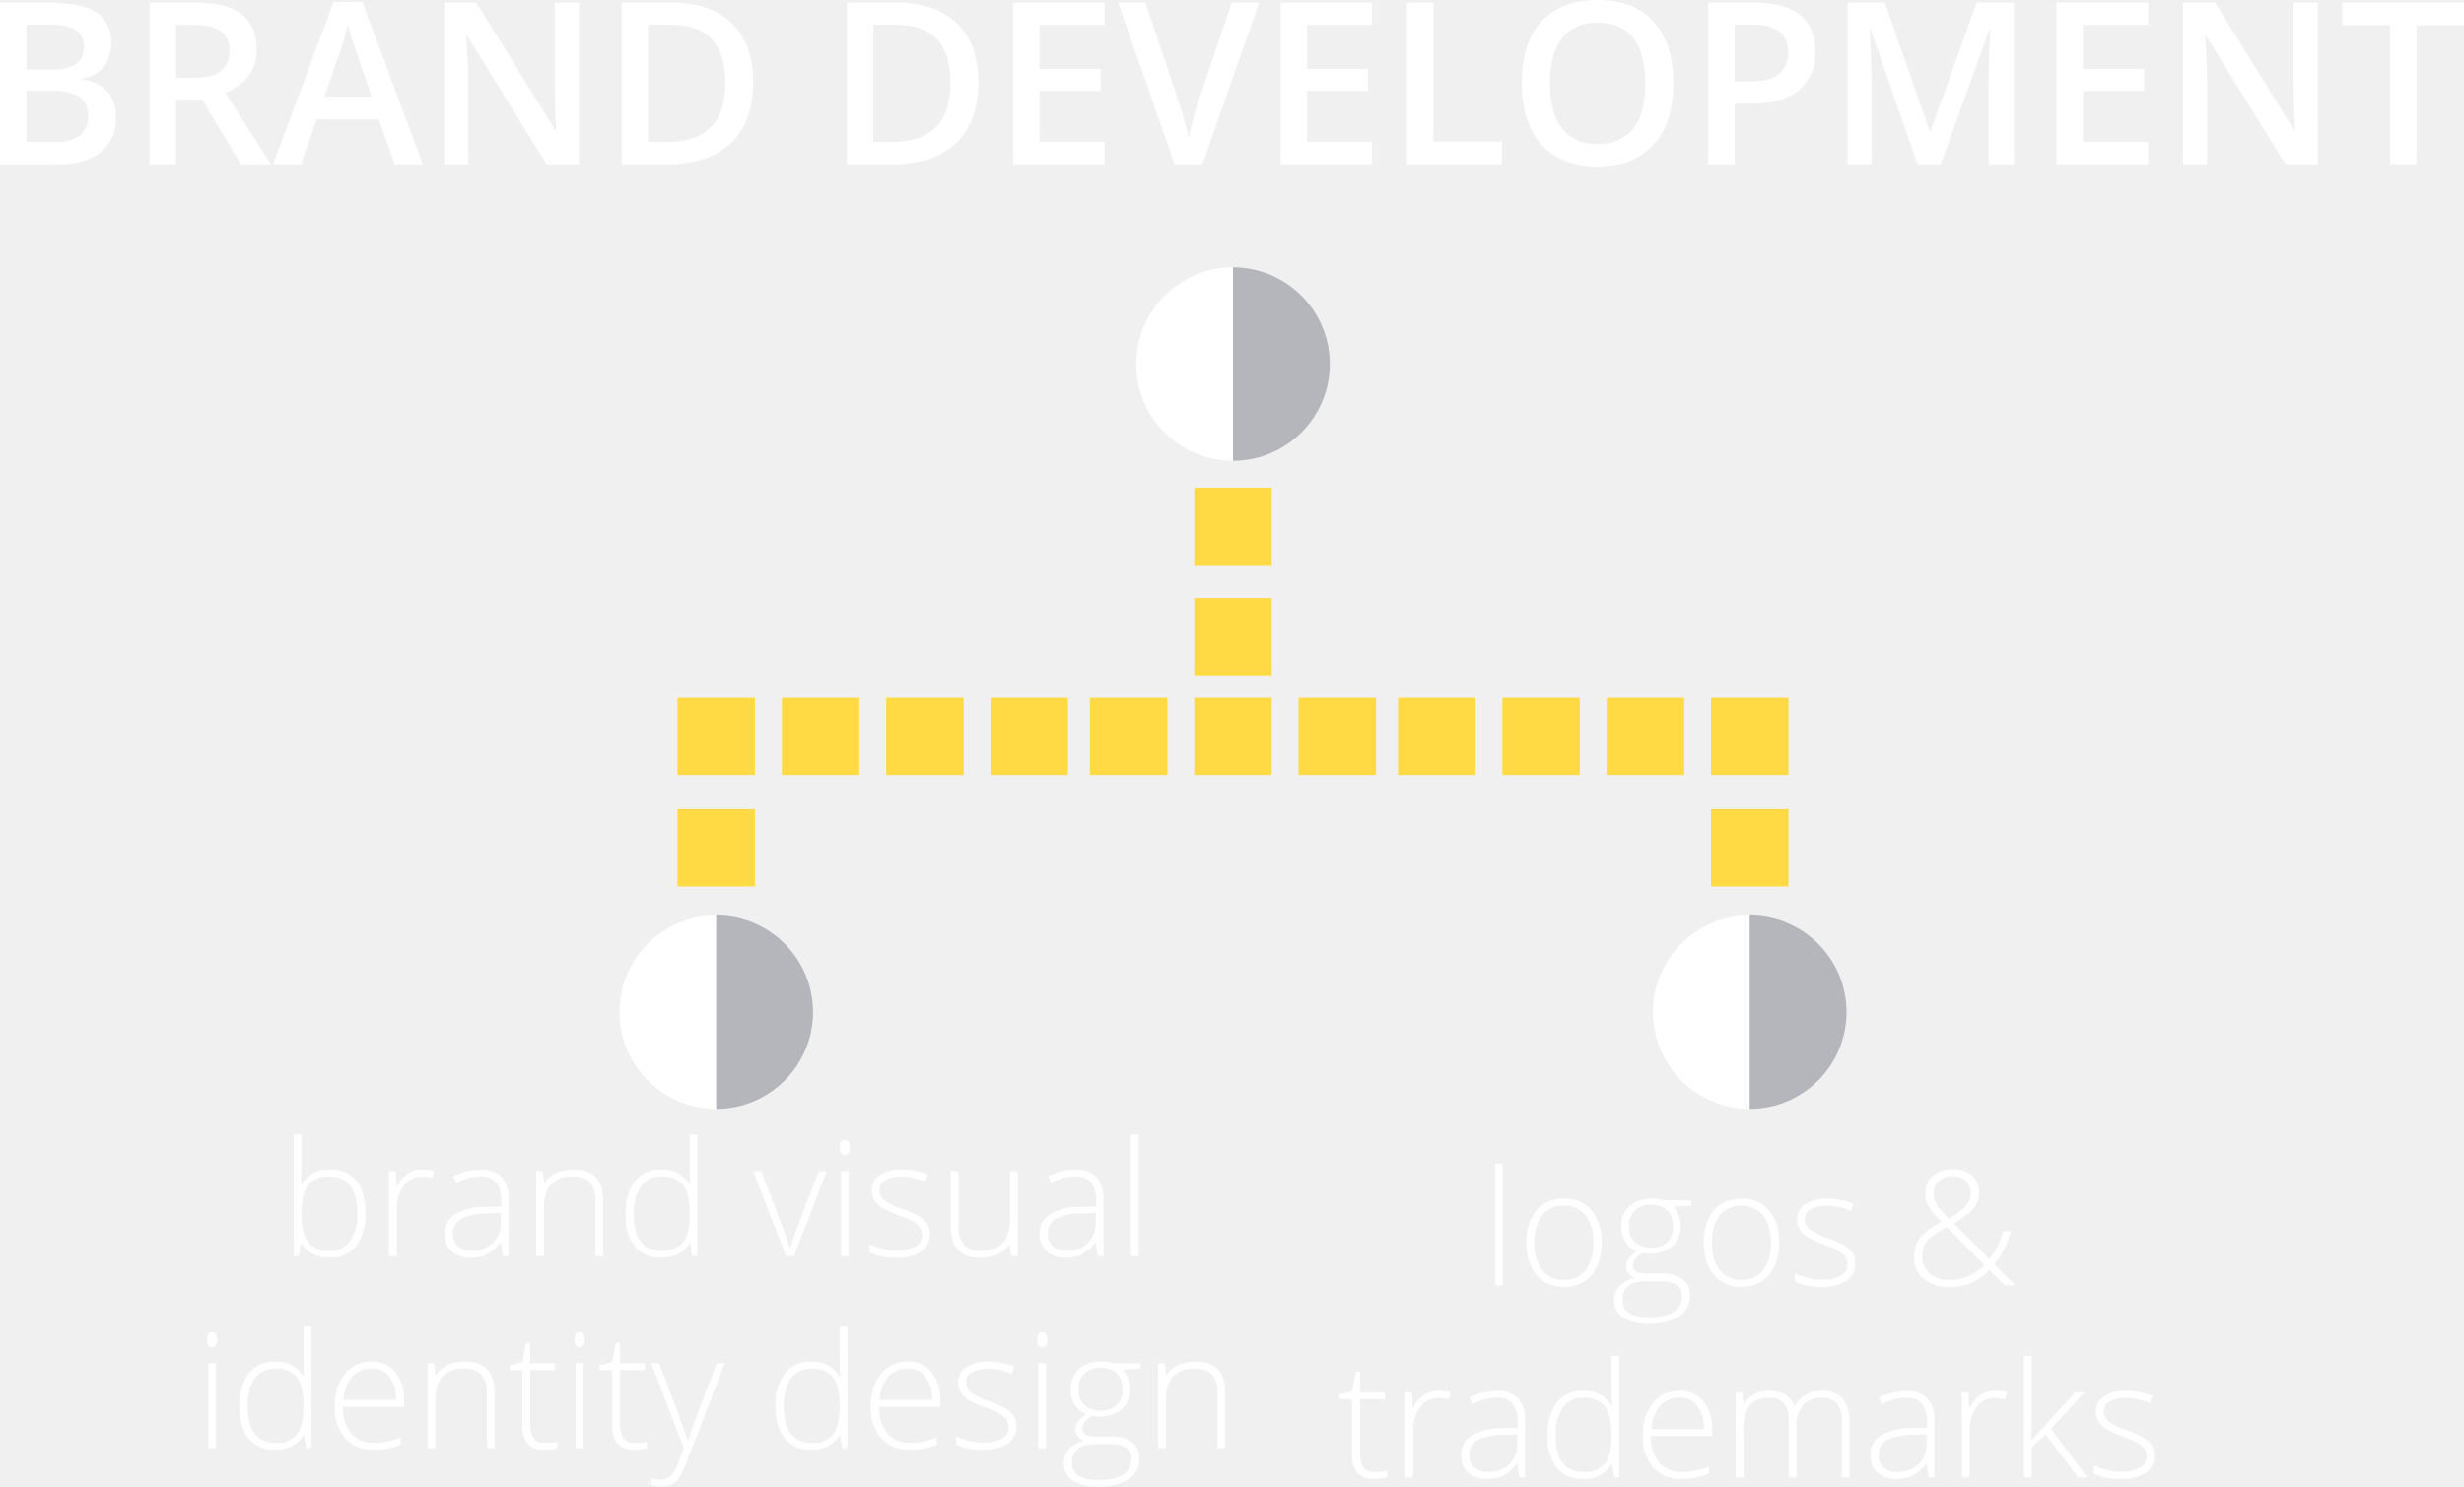
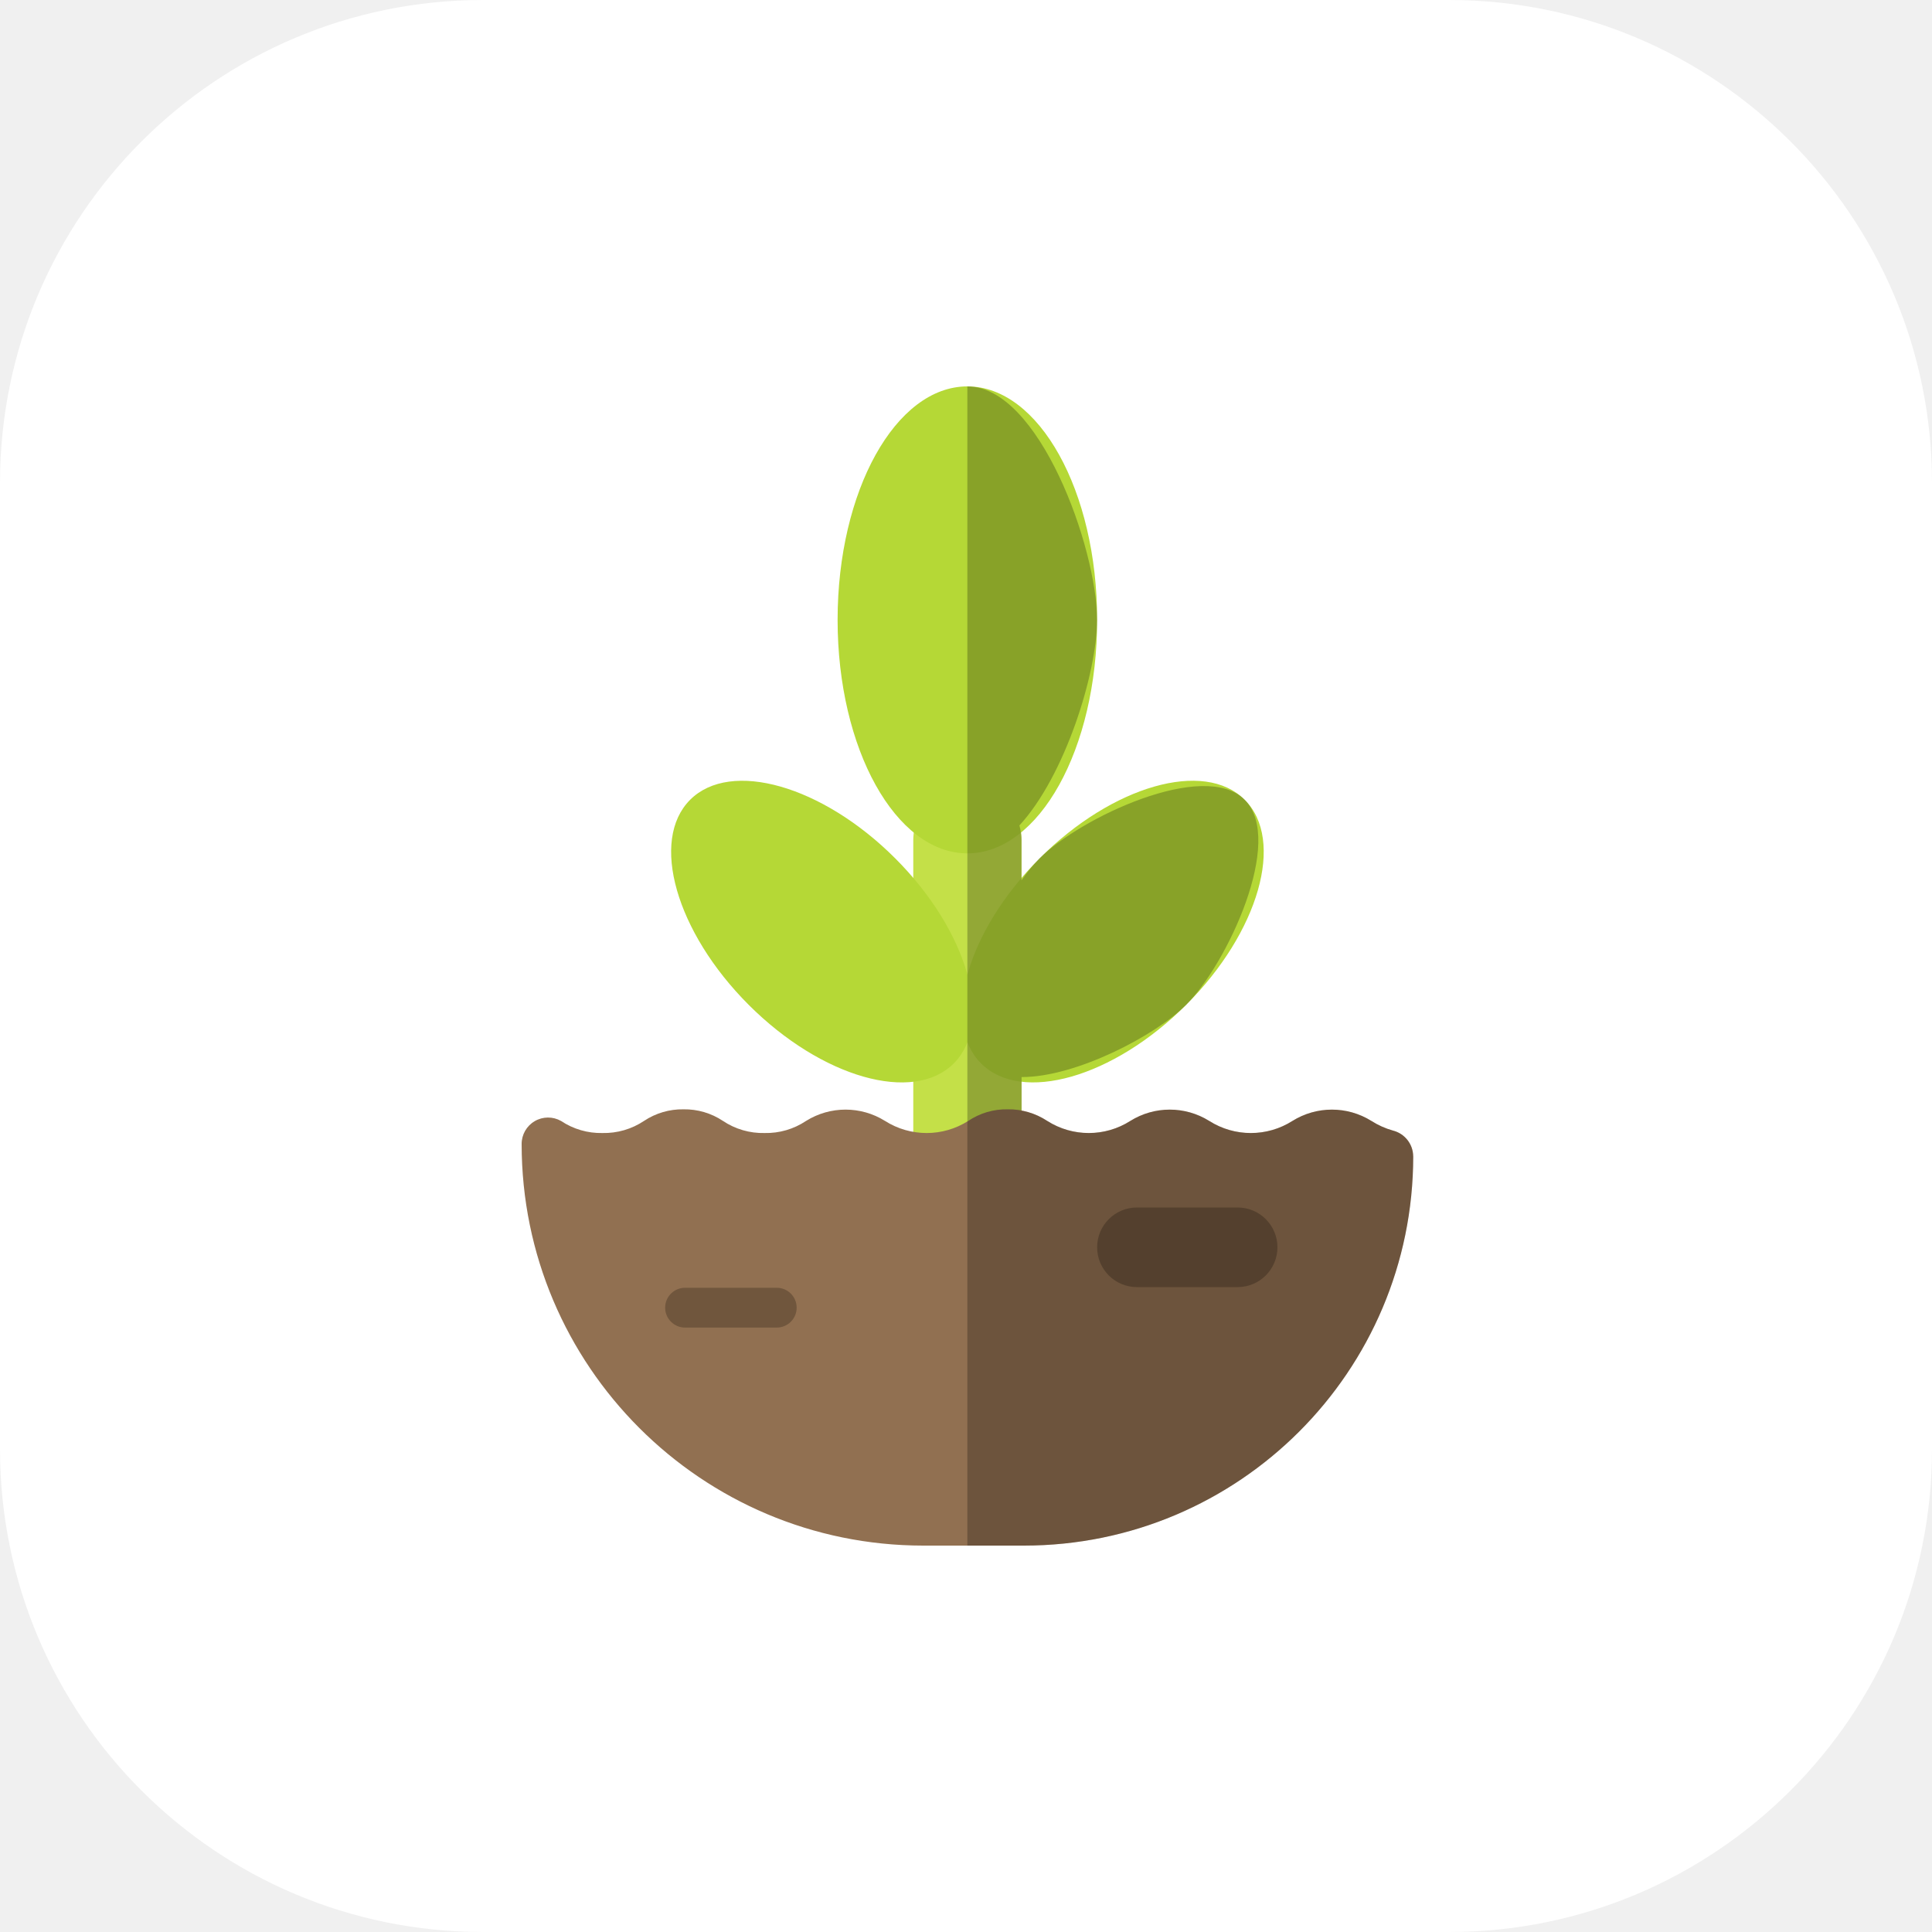
- <svg xmlns="http://www.w3.org/2000/svg" id="Component_14_1" data-name="Component 14 – 1" width="461.715" height="278.626" viewBox="0 0 461.715 278.626">
-   <g id="Group_165" data-name="Group 165" transform="translate(1279.103 -4901.303)">
-     <path id="Path_611" data-name="Path 611" d="M-1279.1,4901.78h9q6.261,0,9.049,1.824a6.39,6.39,0,0,1,2.789,5.764,6.981,6.981,0,0,1-1.369,4.416,6.117,6.117,0,0,1-3.939,2.218v.207a7.818,7.818,0,0,1,4.695,2.374,7.18,7.18,0,0,1,1.5,4.8,7.782,7.782,0,0,1-2.85,6.4q-2.852,2.312-7.93,2.311H-1279.1Zm4.955,12.521h4.768a8.165,8.165,0,0,0,4.54-.984,3.772,3.772,0,0,0,1.431-3.349,3.354,3.354,0,0,0-1.545-3.089,9.667,9.667,0,0,0-4.9-.953h-4.291Zm0,4.023v9.6h5.266a7.752,7.752,0,0,0,4.7-1.192,4.4,4.4,0,0,0,1.586-3.763,4,4,0,0,0-1.617-3.5,8.586,8.586,0,0,0-4.915-1.139Z" fill="#fff" />
-     <path id="Path_612" data-name="Path 612" d="M-1246.119,4919.982v12.107h-4.955V4901.78h8.563q5.867,0,8.686,2.2t2.819,6.635q0,5.658-5.887,8.064l8.562,13.413h-5.639l-7.256-12.107Zm0-4.1h3.442q3.461,0,5.017-1.286a4.666,4.666,0,0,0,1.555-3.815,4.106,4.106,0,0,0-1.68-3.69,9.2,9.2,0,0,0-5.058-1.12h-3.276Z" fill="#fff" />
-     <path id="Path_613" data-name="Path 613" d="M-1205.132,4932.089l-3.027-8.417h-11.589l-2.965,8.417h-5.224l11.34-30.433h5.39l11.34,30.433Zm-4.333-12.687-2.84-8.251q-.31-.829-.861-2.612t-.757-2.613a46.3,46.3,0,0,1-1.637,5.577l-2.737,7.9Z" fill="#fff" />
-     <path id="Path_614" data-name="Path 614" d="M-1170.615,4932.089h-6.074l-14.906-24.152h-.165l.1,1.348q.289,3.855.29,7.049v15.755h-4.5V4901.78h6.013l14.864,24.028h.124q-.04-.477-.165-3.472t-.125-4.676v-15.88h4.54Z" fill="#fff" />
-     <path id="Path_615" data-name="Path 615" d="M-1137.962,4916.644q0,7.506-4.167,11.476t-12,3.969h-8.48V4901.78h9.371q7.234,0,11.257,3.9T-1137.962,4916.644Zm-5.224.166q0-10.884-10.18-10.884h-4.291v22h3.525Q-1143.186,4927.922-1143.186,4916.81Z" fill="#fff" />
-     <path id="Path_616" data-name="Path 616" d="M-1095.773,4916.644q0,7.506-4.167,11.476t-12,3.969h-8.48V4901.78h9.372q7.234,0,11.256,3.9T-1095.773,4916.644Zm-5.225.166q0-10.884-10.179-10.884h-4.291v22h3.524Q-1101,4927.922-1101,4916.81Z" fill="#fff" />
-     <path id="Path_617" data-name="Path 617" d="M-1072.118,4932.089h-17.145V4901.78h17.145v4.187h-12.19v8.251h11.423v4.147h-11.423v9.515h12.19Z" fill="#fff" />
-     <path id="Path_618" data-name="Path 618" d="M-1048.3,4901.78h5.142l-10.614,30.309H-1059l-10.573-30.309h5.1l6.323,18.845q.5,1.347,1.057,3.472t.726,3.162q.27-1.575.829-3.649t.912-3.068Z" fill="#fff" />
-     <path id="Path_619" data-name="Path 619" d="M-1022.01,4932.089h-17.146V4901.78h17.146v4.187H-1034.2v8.251h11.423v4.147H-1034.2v9.515h12.191Z" fill="#fff" />
-     <path id="Path_620" data-name="Path 620" d="M-1015.46,4932.089V4901.78h4.955v26.059h12.833v4.25Z" fill="#fff" />
-     <path id="Path_621" data-name="Path 621" d="M-965.537,4916.893q0,7.4-3.7,11.506t-10.479,4.1q-6.864,0-10.542-4.074t-3.68-11.578q0-7.506,3.7-11.527t10.563-4.022q6.758,0,10.449,4.084T-965.537,4916.893Zm-23.137,0q0,5.6,2.26,8.489a7.976,7.976,0,0,0,6.7,2.893,7.966,7.966,0,0,0,6.665-2.861q2.25-2.862,2.249-8.521,0-5.577-2.229-8.458t-6.644-2.882q-4.458,0-6.727,2.882T-988.674,4916.893Z" fill="#fff" />
-     <path id="Path_622" data-name="Path 622" d="M-938.96,4910.943a8.839,8.839,0,0,1-3.109,7.277q-3.11,2.531-8.853,2.53h-3.151v11.339h-4.955V4901.78h8.729q5.679,0,8.509,2.322T-938.96,4910.943Zm-15.113,5.64h2.633q3.815,0,5.6-1.328a4.829,4.829,0,0,0,1.783-4.146,4.706,4.706,0,0,0-1.6-3.9,7.891,7.891,0,0,0-4.976-1.285h-3.441Z" fill="#fff" />
-     <path id="Path_623" data-name="Path 623" d="M-919.8,4932.089l-8.79-25.313h-.166q.352,5.64.352,10.573v14.74h-4.5V4901.78h6.986l8.418,24.11h.124l8.666-24.11h7.007v30.309h-4.768V4917.1q0-2.259.114-5.888t.2-4.394h-.166l-9.1,25.271Z" fill="#fff" />
-     <path id="Path_624" data-name="Path 624" d="M-876.578,4932.089h-17.145V4901.78h17.145v4.187h-12.19v8.251h11.423v4.147h-11.423v9.515h12.19Z" fill="#fff" />
-     <path id="Path_625" data-name="Path 625" d="M-844.776,4932.089h-6.074l-14.907-24.152h-.165l.1,1.348q.289,3.855.29,7.049v15.755h-4.5V4901.78h6.013l14.864,24.028h.124q-.04-.477-.165-3.472t-.125-4.676v-15.88h4.54Z" fill="#fff" />
-     <path id="Path_626" data-name="Path 626" d="M-826.3,4932.089h-4.955V4906.03h-8.915v-4.25h22.785v4.25H-826.3Z" fill="#fff" />
+ <svg xmlns="http://www.w3.org/2000/svg" id="coreBrand" width="100" height="100" viewBox="0 0 100 100">
+   <g id="Group_489" data-name="Group 489" transform="translate(-391 -2811)">
+     <g id="Group_446" data-name="Group 446" transform="translate(265 -3530)">
+       <rect id="Rectangle_75" data-name="Rectangle 75" width="100" height="100" rx="25" transform="translate(126 6341)" fill="#fff" />
+     </g>
  </g>
-   <g id="Group_350" data-name="Group 350" transform="translate(-709.683 -3736.946)">
-     <g id="Group_168" data-name="Group 168" transform="translate(1986.284 -1164.397)">
-       <path id="Path_644" data-name="Path 644" d="M-995.005,5142.234h-1.45v-22.793h1.45Z" fill="#fff" />
-       <path id="Path_645" data-name="Path 645" d="M-976.5,5134.25a9.021,9.021,0,0,1-1.89,6.087,6.526,6.526,0,0,1-5.215,2.19,6.752,6.752,0,0,1-3.691-1.012,6.466,6.466,0,0,1-2.446-2.9,10.544,10.544,0,0,1-.85-4.365,8.954,8.954,0,0,1,1.89-6.071,6.507,6.507,0,0,1,5.185-2.176,6.382,6.382,0,0,1,5.149,2.206A9.041,9.041,0,0,1-976.5,5134.25Zm-12.568,0a8.111,8.111,0,0,0,1.442,5.121,4.89,4.89,0,0,0,4.08,1.838,4.892,4.892,0,0,0,4.08-1.838,8.117,8.117,0,0,0,1.442-5.121,7.97,7.97,0,0,0-1.458-5.112,4.947,4.947,0,0,0-4.093-1.816,4.878,4.878,0,0,0-4.065,1.808A8.085,8.085,0,0,0-989.072,5134.25Z" fill="#fff" />
-       <path id="Path_646" data-name="Path 646" d="M-959.673,5126.31v1.012l-3.3.205a5.624,5.624,0,0,1,1.318,3.6,4.867,4.867,0,0,1-1.53,3.729,5.787,5.787,0,0,1-4.109,1.428,9.045,9.045,0,0,1-1.524-.088,3.79,3.79,0,0,0-1.318,1.068,2.159,2.159,0,0,0-.454,1.3,1.2,1.2,0,0,0,.579,1.113,3.941,3.941,0,0,0,1.94.352h2.784a6.464,6.464,0,0,1,3.969,1.047,3.649,3.649,0,0,1,1.377,3.1,4.414,4.414,0,0,1-2.043,3.891,10.432,10.432,0,0,1-5.823,1.369,8.017,8.017,0,0,1-4.651-1.158,3.721,3.721,0,0,1-1.648-3.223,3.816,3.816,0,0,1,1.019-2.724,5.267,5.267,0,0,1,2.761-1.479,2.8,2.8,0,0,1-1.15-.871,2.072,2.072,0,0,1-.432-1.3q0-1.6,2.036-2.812a4.533,4.533,0,0,1-2.168-1.795,5.116,5.116,0,0,1-.777-2.805,5.036,5.036,0,0,1,1.517-3.83A5.688,5.688,0,0,1-967.2,5126a7.544,7.544,0,0,1,2.431.307Zm-12.891,18.619q0,3.282,4.878,3.282,6.27,0,6.27-4a2.3,2.3,0,0,0-.982-2.081,5.982,5.982,0,0,0-3.178-.644h-2.608Q-972.564,5141.486-972.564,5144.929Zm1.216-13.652a3.675,3.675,0,0,0,1.12,2.863,4.282,4.282,0,0,0,3,1.018,4.263,4.263,0,0,0,3.055-1.01,3.858,3.858,0,0,0,1.062-2.93,3.986,3.986,0,0,0-1.091-3.054,4.312,4.312,0,0,0-3.055-1.018,4.045,4.045,0,0,0-3,1.092A4.1,4.1,0,0,0-971.348,5131.277Z" fill="#fff" />
-       <path id="Path_647" data-name="Path 647" d="M-943.237,5134.25a9.021,9.021,0,0,1-1.89,6.087,6.527,6.527,0,0,1-5.215,2.19,6.753,6.753,0,0,1-3.691-1.012,6.468,6.468,0,0,1-2.447-2.9,10.559,10.559,0,0,1-.849-4.365,8.959,8.959,0,0,1,1.889-6.071,6.509,6.509,0,0,1,5.186-2.176,6.381,6.381,0,0,1,5.148,2.206A9.041,9.041,0,0,1-943.237,5134.25Zm-12.569,0a8.111,8.111,0,0,0,1.443,5.121,4.889,4.889,0,0,0,4.08,1.838,4.893,4.893,0,0,0,4.08-1.838,8.117,8.117,0,0,0,1.442-5.121,7.971,7.971,0,0,0-1.458-5.112,4.95,4.95,0,0,0-4.094-1.816,4.877,4.877,0,0,0-4.064,1.808A8.085,8.085,0,0,0-955.806,5134.25Z" fill="#fff" />
-       <path id="Path_648" data-name="Path 648" d="M-928.955,5138.087a3.786,3.786,0,0,1-1.626,3.29,7.91,7.91,0,0,1-4.614,1.15,10.993,10.993,0,0,1-5.069-.983v-1.566a11.188,11.188,0,0,0,5.069,1.2,6.7,6.7,0,0,0,3.582-.783,2.386,2.386,0,0,0,1.222-2.088,2.543,2.543,0,0,0-.974-2.021,10.736,10.736,0,0,0-3.2-1.612,18.38,18.38,0,0,1-3.354-1.486,4.64,4.64,0,0,1-1.457-1.406,3.532,3.532,0,0,1-.491-1.912,3.266,3.266,0,0,1,1.5-2.828,7.292,7.292,0,0,1,4.2-1.04,12.567,12.567,0,0,1,4.892.967l-.542,1.319a11.461,11.461,0,0,0-4.35-.967,6.312,6.312,0,0,0-3.091.644,1.979,1.979,0,0,0-1.142,1.787,2.473,2.473,0,0,0,.885,1.993,12.388,12.388,0,0,0,3.465,1.67,17.07,17.07,0,0,1,3.135,1.4,4.6,4.6,0,0,1,1.473,1.414A3.463,3.463,0,0,1-928.955,5138.087Z" fill="#fff" />
-       <path id="Path_649" data-name="Path 649" d="M-917.925,5136.8a5.525,5.525,0,0,1,1.077-3.441,12.554,12.554,0,0,1,4.021-3l-1.1-1.2a8.136,8.136,0,0,1-1.435-2.035,4.825,4.825,0,0,1-.469-2.08,4.206,4.206,0,0,1,1.4-3.326,5.486,5.486,0,0,1,3.758-1.231,5.2,5.2,0,0,1,3.6,1.188,4.179,4.179,0,0,1,1.326,3.281,4.412,4.412,0,0,1-1.026,2.82,13.71,13.71,0,0,1-3.706,2.848l6.622,6.695a11.8,11.8,0,0,0,1.523-2.3,15.933,15.933,0,0,0,1.1-2.943h1.406a16.1,16.1,0,0,1-3.062,6.24l3.9,3.926h-1.978l-2.827-2.887a12.7,12.7,0,0,1-2.4,1.928,9.2,9.2,0,0,1-2.308.93,11.5,11.5,0,0,1-2.848.322,7.128,7.128,0,0,1-4.812-1.51A5.269,5.269,0,0,1-917.925,5136.8Zm6.665,4.411a9.019,9.019,0,0,0,3.436-.637,9.509,9.509,0,0,0,3.068-2.147l-7.075-7.1a17.68,17.68,0,0,0-2.878,1.8,4.672,4.672,0,0,0-1.289,1.6,4.721,4.721,0,0,0-.4,2.022,4.123,4.123,0,0,0,1.363,3.281A5.565,5.565,0,0,0-911.26,5141.209Zm-3-16.2a4.093,4.093,0,0,0,.586,2.139,13.7,13.7,0,0,0,2.227,2.549,11.214,11.214,0,0,0,3.237-2.33,3.748,3.748,0,0,0,.908-2.475,2.935,2.935,0,0,0-.908-2.234,3.448,3.448,0,0,0-2.461-.858,3.827,3.827,0,0,0-2.629.85A2.984,2.984,0,0,0-914.263,5125.007Z" fill="#fff" />
-       <path id="Path_650" data-name="Path 650" d="M-1019.1,5177.238a10.826,10.826,0,0,0,2.4-.235v1.172a7.664,7.664,0,0,1-2.432.352,3.957,3.957,0,0,1-3.112-1.129,5.231,5.231,0,0,1-1-3.545V5163.57h-2.359v-.85l2.359-.658.732-3.6h.747v3.851h4.673v1.26h-4.673v10.078a4.6,4.6,0,0,0,.645,2.711A2.338,2.338,0,0,0-1019.1,5177.238Z" fill="#fff" />
-       <path id="Path_651" data-name="Path 651" d="M-1006.987,5162a12.412,12.412,0,0,1,2.167.206l-.278,1.39a8.479,8.479,0,0,0-2.065-.248,4.008,4.008,0,0,0-3.34,1.729,7.044,7.044,0,0,0-1.3,4.365v8.789h-1.45V5162.31h1.23l.147,2.871h.1a6.748,6.748,0,0,1,2.1-2.467A4.908,4.908,0,0,1-1006.987,5162Z" fill="#fff" />
-       <path id="Path_652" data-name="Path 652" d="M-991.914,5178.234l-.366-2.52h-.118a7.578,7.578,0,0,1-2.467,2.176,6.612,6.612,0,0,1-3,.637,5.182,5.182,0,0,1-3.648-1.2,4.3,4.3,0,0,1-1.3-3.326,4.1,4.1,0,0,1,1.942-3.618,10.553,10.553,0,0,1,5.617-1.363l3.032-.088v-1.054a5.408,5.408,0,0,0-.923-3.428,3.574,3.574,0,0,0-2.973-1.156,9.95,9.95,0,0,0-4.585,1.23l-.542-1.26a12.131,12.131,0,0,1,5.185-1.23,5.171,5.171,0,0,1,3.919,1.361,5.99,5.99,0,0,1,1.3,4.248v10.592Zm-5.86-1.025a5.474,5.474,0,0,0,4.022-1.457,5.453,5.453,0,0,0,1.472-4.051v-1.569l-2.784.118a10.5,10.5,0,0,0-4.782,1.048,3.014,3.014,0,0,0-1.429,2.76,2.968,2.968,0,0,0,.915,2.322A3.718,3.718,0,0,0-997.774,5177.209Z" fill="#fff" />
-       <path id="Path_653" data-name="Path 653" d="M-979.859,5162a6.613,6.613,0,0,1,2.989.629,5.949,5.949,0,0,1,2.256,2.155h.087q-.087-1.846-.087-3.619v-5.727h1.435v22.793h-.952l-.366-2.432h-.117a5.891,5.891,0,0,1-5.215,2.725,6.247,6.247,0,0,1-5.039-2.051,9,9,0,0,1-1.743-5.976,9.99,9.99,0,0,1,1.728-6.315A6.026,6.026,0,0,1-979.859,5162Zm0,1.319a4.5,4.5,0,0,0-3.918,1.83,9.071,9.071,0,0,0-1.311,5.318q0,6.768,5.259,6.768a4.773,4.773,0,0,0,3.955-1.569q1.26-1.566,1.26-5.169v-.25q0-3.691-1.239-5.309A4.721,4.721,0,0,0-979.859,5163.322Z" fill="#fff" />
-       <path id="Path_654" data-name="Path 654" d="M-961.4,5178.527a6.94,6.94,0,0,1-5.413-2.139,8.6,8.6,0,0,1-1.94-5.992,9.338,9.338,0,0,1,1.875-6.1,6.188,6.188,0,0,1,5.054-2.293,5.458,5.458,0,0,1,4.438,1.963,8.106,8.106,0,0,1,1.626,5.332v1.172h-11.47a7.533,7.533,0,0,0,1.531,5.01,5.389,5.389,0,0,0,4.3,1.729,13.334,13.334,0,0,0,2.4-.192,14.528,14.528,0,0,0,2.614-.82v1.318a11.622,11.622,0,0,1-2.49.8A13.87,13.87,0,0,1-961.4,5178.527Zm-.424-15.234a4.772,4.772,0,0,0-3.692,1.515,7.163,7.163,0,0,0-1.626,4.373h9.844a6.939,6.939,0,0,0-1.2-4.328A3.96,3.96,0,0,0-961.826,5163.293Z" fill="#fff" />
-       <path id="Path_655" data-name="Path 655" d="M-931.475,5178.234v-10.445a5.2,5.2,0,0,0-.908-3.4,3.447,3.447,0,0,0-2.783-1.068,4.544,4.544,0,0,0-3.618,1.347,6.349,6.349,0,0,0-1.172,4.233v9.332h-1.48v-10.885q0-4.028-3.691-4.027a4.355,4.355,0,0,0-3.648,1.457,7.6,7.6,0,0,0-1.142,4.666v8.789h-1.45V5162.31h1.2l.307,2.184h.088a4.563,4.563,0,0,1,1.875-1.838,5.573,5.573,0,0,1,2.681-.653q3.765,0,4.834,2.827h.059a5.394,5.394,0,0,1,2.087-2.094,6.013,6.013,0,0,1,2.981-.733,5.108,5.108,0,0,1,3.911,1.391,6.319,6.319,0,0,1,1.3,4.424v10.416Z" fill="#fff" />
-       <path id="Path_656" data-name="Path 656" d="M-915.215,5178.234l-.366-2.52h-.117a7.581,7.581,0,0,1-2.468,2.176,6.612,6.612,0,0,1-3,.637,5.183,5.183,0,0,1-3.648-1.2,4.3,4.3,0,0,1-1.3-3.326,4.1,4.1,0,0,1,1.941-3.618,10.553,10.553,0,0,1,5.617-1.363l3.032-.088v-1.054a5.414,5.414,0,0,0-.922-3.428,3.577,3.577,0,0,0-2.974-1.156,9.95,9.95,0,0,0-4.585,1.23l-.542-1.26a12.131,12.131,0,0,1,5.185-1.23,5.17,5.17,0,0,1,3.919,1.361,5.985,5.985,0,0,1,1.3,4.248v10.592Zm-5.859-1.025a5.472,5.472,0,0,0,4.021-1.457,5.449,5.449,0,0,0,1.472-4.051v-1.569l-2.783.118a10.5,10.5,0,0,0-4.783,1.048,3.013,3.013,0,0,0-1.428,2.76,2.964,2.964,0,0,0,.915,2.322A3.714,3.714,0,0,0-921.074,5177.209Z" fill="#fff" />
-       <path id="Path_657" data-name="Path 657" d="M-902.72,5162a12.414,12.414,0,0,1,2.168.206l-.278,1.39a8.487,8.487,0,0,0-2.066-.248,4.011,4.011,0,0,0-3.34,1.729,7.044,7.044,0,0,0-1.3,4.365v8.789h-1.45V5162.31h1.23l.147,2.871h.1a6.738,6.738,0,0,1,2.1-2.467A4.9,4.9,0,0,1-902.72,5162Z" fill="#fff" />
-       <path id="Path_658" data-name="Path 658" d="M-895.894,5171.246l8.13-8.936h1.758l-6.27,6.8,6.812,9.127h-1.743l-6.05-8.043-2.607,2.373v5.67h-1.451v-22.793h1.451v11.426l-.1,4.379Z" fill="#fff" />
-       <path id="Path_659" data-name="Path 659" d="M-872.925,5174.087a3.786,3.786,0,0,1-1.626,3.29,7.91,7.91,0,0,1-4.614,1.15,10.993,10.993,0,0,1-5.069-.983v-1.566a11.188,11.188,0,0,0,5.069,1.2,6.7,6.7,0,0,0,3.582-.783,2.386,2.386,0,0,0,1.222-2.088,2.543,2.543,0,0,0-.974-2.021,10.74,10.74,0,0,0-3.2-1.612,18.4,18.4,0,0,1-3.355-1.486,4.651,4.651,0,0,1-1.457-1.406,3.532,3.532,0,0,1-.491-1.912,3.266,3.266,0,0,1,1.5-2.828,7.291,7.291,0,0,1,4.2-1.04,12.576,12.576,0,0,1,4.893.967l-.542,1.319a11.47,11.47,0,0,0-4.351-.967,6.312,6.312,0,0,0-3.091.644,1.98,1.98,0,0,0-1.142,1.787,2.474,2.474,0,0,0,.886,1.993,12.378,12.378,0,0,0,3.464,1.67,17.069,17.069,0,0,1,3.135,1.4,4.588,4.588,0,0,1,1.473,1.414A3.463,3.463,0,0,1-872.925,5174.087Z" fill="#fff" />
-     </g>
-     <g id="Group_171" data-name="Group 171" transform="translate(1986.284 -1164.397)">
-       <path id="Path_682" data-name="Path 682" d="M-1214.836,5120.532a6.081,6.081,0,0,1,5.033,2.1q1.69,2.1,1.691,6.146a9.379,9.379,0,0,1-1.779,6.123,6.133,6.133,0,0,1-5,2.153,6.577,6.577,0,0,1-3.062-.7,5.364,5.364,0,0,1-2.153-1.992h-.132l-.41,2.4h-.908v-22.793h1.45v5.728q0,1.289-.059,2.373l-.044,1.245h.1a5.8,5.8,0,0,1,2.19-2.109A6.535,6.535,0,0,1-1214.836,5120.532Zm-.029,1.318a4.724,4.724,0,0,0-4.028,1.611q-1.217,1.613-1.216,5.318v.249q0,3.6,1.267,5.171a4.776,4.776,0,0,0,3.948,1.567,4.529,4.529,0,0,0,3.926-1.824,8.765,8.765,0,0,0,1.318-5.192Q-1209.65,5121.85-1214.865,5121.85Z" fill="#fff" />
-       <path id="Path_683" data-name="Path 683" d="M-1197.433,5120.532a12.461,12.461,0,0,1,2.168.2l-.279,1.391a8.481,8.481,0,0,0-2.065-.249,4.013,4.013,0,0,0-3.34,1.729,7.045,7.045,0,0,0-1.3,4.365v8.789h-1.45v-15.923h1.231l.146,2.872h.1a6.74,6.74,0,0,1,2.094-2.468A4.907,4.907,0,0,1-1197.433,5120.532Z" fill="#fff" />
-       <path id="Path_684" data-name="Path 684" d="M-1182.36,5136.762l-.366-2.519h-.117a7.59,7.59,0,0,1-2.468,2.176,6.625,6.625,0,0,1-3,.636,5.183,5.183,0,0,1-3.648-1.2,4.3,4.3,0,0,1-1.3-3.325,4.1,4.1,0,0,1,1.941-3.618,10.544,10.544,0,0,1,5.617-1.363l3.032-.087v-1.055a5.417,5.417,0,0,0-.922-3.428,3.582,3.582,0,0,0-2.974-1.157,9.951,9.951,0,0,0-4.585,1.23l-.542-1.259a12.126,12.126,0,0,1,5.185-1.231,5.172,5.172,0,0,1,3.919,1.362,5.99,5.99,0,0,1,1.3,4.248v10.591Zm-5.859-1.025a5.464,5.464,0,0,0,4.021-1.457,5.445,5.445,0,0,0,1.472-4.051v-1.567l-2.783.117a10.5,10.5,0,0,0-4.783,1.048,3.013,3.013,0,0,0-1.428,2.76,2.966,2.966,0,0,0,.915,2.322A3.721,3.721,0,0,0-1188.219,5135.737Z" fill="#fff" />
-       <path id="Path_685" data-name="Path 685" d="M-1165.031,5136.762v-10.327a5.034,5.034,0,0,0-1.011-3.493,4.075,4.075,0,0,0-3.134-1.092,5.428,5.428,0,0,0-4.183,1.444q-1.326,1.441-1.325,4.679v8.789h-1.45v-15.923h1.23l.278,2.183h.088q1.552-2.49,5.523-2.49,5.42,0,5.42,5.815v10.415Z" fill="#fff" />
-       <path id="Path_686" data-name="Path 686" d="M-1152.609,5120.532a6.612,6.612,0,0,1,2.988.63,5.941,5.941,0,0,1,2.256,2.153h.088q-.089-1.845-.088-3.618v-5.728h1.436v22.793h-.953l-.366-2.431h-.117a5.893,5.893,0,0,1-5.215,2.724,6.244,6.244,0,0,1-5.039-2.051,9,9,0,0,1-1.743-5.976,9.981,9.981,0,0,1,1.729-6.314A6.026,6.026,0,0,1-1152.609,5120.532Zm0,1.318a4.5,4.5,0,0,0-3.918,1.831,9.066,9.066,0,0,0-1.312,5.318q0,6.766,5.259,6.767a4.772,4.772,0,0,0,3.955-1.567q1.26-1.568,1.26-5.171v-.249q0-3.691-1.238-5.31A4.723,4.723,0,0,0-1152.609,5121.85Z" fill="#fff" />
-       <path id="Path_687" data-name="Path 687" d="M-1129.3,5136.762l-6.153-15.923h1.494l4.117,10.826a33.364,33.364,0,0,1,1.23,3.632h.088q.6-1.991,1.23-3.662l4.117-10.8h1.494l-6.153,15.923Z" fill="#fff" />
-       <path id="Path_688" data-name="Path 688" d="M-1119.225,5116.416q0-1.407.923-1.407a.818.818,0,0,1,.71.367,1.8,1.8,0,0,1,.256,1.04,1.849,1.849,0,0,1-.256,1.04.81.81,0,0,1-.71.38Q-1119.226,5117.836-1119.225,5116.416Zm1.655,20.346h-1.45v-15.923h1.45Z" fill="#fff" />
-       <path id="Path_689" data-name="Path 689" d="M-1102.365,5132.617a3.782,3.782,0,0,1-1.626,3.288,7.91,7.91,0,0,1-4.614,1.15,11.013,11.013,0,0,1-5.069-.981v-1.568a11.186,11.186,0,0,0,5.069,1.2,6.687,6.687,0,0,0,3.582-.784,2.384,2.384,0,0,0,1.223-2.088,2.546,2.546,0,0,0-.975-2.021,10.694,10.694,0,0,0-3.2-1.611,18.339,18.339,0,0,1-3.355-1.487,4.618,4.618,0,0,1-1.457-1.406,3.526,3.526,0,0,1-.491-1.912,3.266,3.266,0,0,1,1.5-2.827,7.292,7.292,0,0,1,4.2-1.04,12.558,12.558,0,0,1,4.893.967l-.542,1.318a11.468,11.468,0,0,0-4.351-.967,6.3,6.3,0,0,0-3.091.645,1.977,1.977,0,0,0-1.142,1.787,2.473,2.473,0,0,0,.886,1.992,12.336,12.336,0,0,0,3.464,1.67,17.1,17.1,0,0,1,3.135,1.4,4.588,4.588,0,0,1,1.473,1.414A3.472,3.472,0,0,1-1102.365,5132.617Z" fill="#fff" />
-       <path id="Path_690" data-name="Path 690" d="M-1097,5120.839v10.313a5.033,5.033,0,0,0,1.011,3.493,4.075,4.075,0,0,0,3.135,1.092,5.477,5.477,0,0,0,4.183-1.436q1.338-1.435,1.339-4.673v-8.789h1.436v15.923h-1.231l-.263-2.2h-.088q-1.552,2.49-5.523,2.49-5.435,0-5.434-5.815v-10.4Z" fill="#fff" />
-       <path id="Path_691" data-name="Path 691" d="M-1070.9,5136.762l-.366-2.519h-.117a7.589,7.589,0,0,1-2.468,2.176,6.625,6.625,0,0,1-3,.636,5.183,5.183,0,0,1-3.648-1.2,4.3,4.3,0,0,1-1.3-3.325,4.1,4.1,0,0,1,1.942-3.618,10.544,10.544,0,0,1,5.617-1.363l3.032-.087v-1.055a5.411,5.411,0,0,0-.923-3.428,3.578,3.578,0,0,0-2.973-1.157,9.95,9.95,0,0,0-4.585,1.23l-.542-1.259a12.125,12.125,0,0,1,5.185-1.231,5.173,5.173,0,0,1,3.919,1.362,5.99,5.99,0,0,1,1.3,4.248v10.591Zm-5.859-1.025a5.464,5.464,0,0,0,4.021-1.457,5.445,5.445,0,0,0,1.472-4.051v-1.567l-2.783.117a10.5,10.5,0,0,0-4.783,1.048,3.013,3.013,0,0,0-1.428,2.76,2.966,2.966,0,0,0,.915,2.322A3.721,3.721,0,0,0-1076.759,5135.737Z" fill="#fff" />
-       <path id="Path_692" data-name="Path 692" d="M-1063.224,5136.762h-1.45v-22.793h1.45Z" fill="#fff" />
-       <path id="Path_693" data-name="Path 693" d="M-1237.782,5152.416q0-1.407.923-1.407a.817.817,0,0,1,.71.367,1.8,1.8,0,0,1,.257,1.04,1.841,1.841,0,0,1-.257,1.04.809.809,0,0,1-.71.38Q-1237.781,5153.836-1237.782,5152.416Zm1.655,20.346h-1.45v-15.923h1.45Z" fill="#fff" />
-       <path id="Path_694" data-name="Path 694" d="M-1224.965,5156.532a6.613,6.613,0,0,1,2.989.63,5.941,5.941,0,0,1,2.256,2.153h.088q-.089-1.845-.088-3.618v-5.728h1.435v22.793h-.952l-.366-2.431h-.117a5.894,5.894,0,0,1-5.215,2.724,6.244,6.244,0,0,1-5.039-2.051,9,9,0,0,1-1.743-5.976,9.987,9.987,0,0,1,1.728-6.314A6.026,6.026,0,0,1-1224.965,5156.532Zm0,1.318a4.5,4.5,0,0,0-3.917,1.831,9.066,9.066,0,0,0-1.312,5.318q0,6.766,5.259,6.767a4.772,4.772,0,0,0,3.955-1.567q1.26-1.568,1.26-5.171v-.249q0-3.691-1.239-5.31A4.724,4.724,0,0,0-1224.965,5157.85Z" fill="#fff" />
-       <path id="Path_695" data-name="Path 695" d="M-1206.507,5173.055a6.944,6.944,0,0,1-5.414-2.138,8.6,8.6,0,0,1-1.94-5.992,9.336,9.336,0,0,1,1.875-6.1,6.187,6.187,0,0,1,5.054-2.293,5.454,5.454,0,0,1,4.438,1.963,8.1,8.1,0,0,1,1.626,5.332V5165h-11.47a7.533,7.533,0,0,0,1.531,5.009,5.385,5.385,0,0,0,4.3,1.729,13.336,13.336,0,0,0,2.395-.191,14.533,14.533,0,0,0,2.614-.82v1.318a11.506,11.506,0,0,1-2.49.8A13.777,13.777,0,0,1-1206.507,5173.055Zm-.425-15.234a4.779,4.779,0,0,0-3.692,1.515,7.166,7.166,0,0,0-1.626,4.374h9.844a6.94,6.94,0,0,0-1.2-4.329A3.959,3.959,0,0,0-1206.932,5157.821Z" fill="#fff" />
-       <path id="Path_696" data-name="Path 696" d="M-1185.37,5172.762v-10.327a5.034,5.034,0,0,0-1.011-3.493,4.075,4.075,0,0,0-3.134-1.092,5.428,5.428,0,0,0-4.183,1.444q-1.326,1.441-1.325,4.679v8.789h-1.45v-15.923h1.23l.278,2.183h.088q1.554-2.49,5.523-2.49,5.42,0,5.42,5.815v10.415Z" fill="#fff" />
-       <path id="Path_697" data-name="Path 697" d="M-1174.574,5171.766a10.9,10.9,0,0,0,2.4-.234v1.172a7.7,7.7,0,0,1-2.431.351,3.953,3.953,0,0,1-3.112-1.128,5.229,5.229,0,0,1-1-3.545V5158.1h-2.359v-.849l2.359-.66.732-3.6h.747v3.852h4.673v1.26h-4.673v10.078a4.6,4.6,0,0,0,.645,2.71A2.338,2.338,0,0,0-1174.574,5171.766Z" fill="#fff" />
-       <path id="Path_698" data-name="Path 698" d="M-1168.934,5152.416q0-1.407.923-1.407a.818.818,0,0,1,.71.367,1.8,1.8,0,0,1,.256,1.04,1.849,1.849,0,0,1-.256,1.04.81.81,0,0,1-.71.38Q-1168.935,5153.836-1168.934,5152.416Zm1.655,20.346h-1.45v-15.923h1.45Z" fill="#fff" />
-       <path id="Path_699" data-name="Path 699" d="M-1157.743,5171.766a10.919,10.919,0,0,0,2.4-.234v1.172a7.707,7.707,0,0,1-2.432.351,3.955,3.955,0,0,1-3.112-1.128,5.229,5.229,0,0,1-1-3.545V5158.1h-2.359v-.849l2.359-.66.732-3.6h.747v3.852h4.673v1.26h-4.673v10.078a4.6,4.6,0,0,0,.645,2.71A2.338,2.338,0,0,0-1157.743,5171.766Z" fill="#fff" />
-       <path id="Path_700" data-name="Path 700" d="M-1154.564,5156.839h1.494l3.369,8.936q1.539,4.116,1.948,5.552h.088q.615-1.89,2.007-5.64l3.369-8.848h1.494l-7.133,18.5a14.427,14.427,0,0,1-1.451,3.047,3.88,3.88,0,0,1-1.369,1.187,4.187,4.187,0,0,1-1.9.4,6.536,6.536,0,0,1-1.861-.307v-1.26a6.87,6.87,0,0,0,1.832.234,2.468,2.468,0,0,0,1.318-.351,3.3,3.3,0,0,0,1.032-1.091,14.328,14.328,0,0,0,1.07-2.344q.608-1.605.784-2.088Z" fill="#fff" />
-       <path id="Path_701" data-name="Path 701" d="M-1124.506,5156.532a6.613,6.613,0,0,1,2.989.63,5.941,5.941,0,0,1,2.256,2.153h.087q-.087-1.845-.087-3.618v-5.728h1.435v22.793h-.952l-.366-2.431h-.117a5.894,5.894,0,0,1-5.215,2.724,6.242,6.242,0,0,1-5.039-2.051,9,9,0,0,1-1.743-5.976,9.987,9.987,0,0,1,1.728-6.314A6.026,6.026,0,0,1-1124.506,5156.532Zm0,1.318a4.505,4.505,0,0,0-3.918,1.831,9.066,9.066,0,0,0-1.311,5.318q0,6.766,5.259,6.767a4.772,4.772,0,0,0,3.955-1.567q1.26-1.568,1.26-5.171v-.249q0-3.691-1.239-5.31A4.723,4.723,0,0,0-1124.506,5157.85Z" fill="#fff" />
-       <path id="Path_702" data-name="Path 702" d="M-1106.049,5173.055a6.943,6.943,0,0,1-5.413-2.138,8.6,8.6,0,0,1-1.94-5.992,9.336,9.336,0,0,1,1.875-6.1,6.187,6.187,0,0,1,5.054-2.293,5.454,5.454,0,0,1,4.438,1.963,8.1,8.1,0,0,1,1.626,5.332V5165h-11.47a7.533,7.533,0,0,0,1.531,5.009,5.384,5.384,0,0,0,4.3,1.729,13.342,13.342,0,0,0,2.4-.191,14.539,14.539,0,0,0,2.614-.82v1.318a11.509,11.509,0,0,1-2.49.8A13.78,13.78,0,0,1-1106.049,5173.055Zm-.424-15.234a4.777,4.777,0,0,0-3.692,1.515,7.166,7.166,0,0,0-1.626,4.374h9.844a6.941,6.941,0,0,0-1.2-4.329A3.96,3.96,0,0,0-1106.473,5157.821Z" fill="#fff" />
-       <path id="Path_703" data-name="Path 703" d="M-1086.141,5168.617a3.782,3.782,0,0,1-1.626,3.288,7.912,7.912,0,0,1-4.615,1.15,11.012,11.012,0,0,1-5.068-.981v-1.568a11.181,11.181,0,0,0,5.068,1.2,6.689,6.689,0,0,0,3.583-.784,2.383,2.383,0,0,0,1.222-2.088,2.545,2.545,0,0,0-.974-2.021,10.7,10.7,0,0,0-3.2-1.611,18.322,18.322,0,0,1-3.354-1.487,4.608,4.608,0,0,1-1.457-1.406,3.526,3.526,0,0,1-.491-1.912,3.266,3.266,0,0,1,1.5-2.827,7.292,7.292,0,0,1,4.2-1.04,12.553,12.553,0,0,1,4.892.967l-.542,1.318a11.46,11.46,0,0,0-4.35-.967,6.3,6.3,0,0,0-3.091.645,1.977,1.977,0,0,0-1.143,1.787,2.473,2.473,0,0,0,.886,1.992,12.346,12.346,0,0,0,3.465,1.67,17.1,17.1,0,0,1,3.135,1.4,4.584,4.584,0,0,1,1.472,1.414A3.464,3.464,0,0,1-1086.141,5168.617Z" fill="#fff" />
-       <path id="Path_704" data-name="Path 704" d="M-1082.245,5152.416q0-1.407.923-1.407a.817.817,0,0,1,.71.367,1.8,1.8,0,0,1,.257,1.04,1.841,1.841,0,0,1-.257,1.04.809.809,0,0,1-.71.38Q-1082.245,5153.836-1082.245,5152.416Zm1.655,20.346h-1.45v-15.923h1.45Z" fill="#fff" />
-       <path id="Path_705" data-name="Path 705" d="M-1062.836,5156.839v1.011l-3.3.205a5.625,5.625,0,0,1,1.319,3.6,4.87,4.87,0,0,1-1.53,3.728,5.793,5.793,0,0,1-4.11,1.428,8.88,8.88,0,0,1-1.523-.088,3.8,3.8,0,0,0-1.319,1.069,2.167,2.167,0,0,0-.454,1.3,1.205,1.205,0,0,0,.579,1.113,3.929,3.929,0,0,0,1.941.352h2.783a6.473,6.473,0,0,1,3.97,1.047,3.652,3.652,0,0,1,1.377,3.1,4.414,4.414,0,0,1-2.043,3.889,10.437,10.437,0,0,1-5.823,1.369,8.016,8.016,0,0,1-4.652-1.157,3.719,3.719,0,0,1-1.647-3.223,3.82,3.82,0,0,1,1.018-2.724,5.273,5.273,0,0,1,2.761-1.48,2.788,2.788,0,0,1-1.149-.871,2.064,2.064,0,0,1-.433-1.3q0-1.6,2.036-2.812a4.538,4.538,0,0,1-2.168-1.795,5.124,5.124,0,0,1-.776-2.8,5.039,5.039,0,0,1,1.516-3.83,5.691,5.691,0,0,1,4.094-1.443,7.553,7.553,0,0,1,2.432.307Zm-12.89,18.619q0,3.281,4.878,3.281,6.269,0,6.269-4a2.3,2.3,0,0,0-.981-2.08,5.973,5.973,0,0,0-3.179-.645h-2.607Q-1075.726,5172.015-1075.726,5175.458Zm1.216-13.653a3.674,3.674,0,0,0,1.12,2.864,4.285,4.285,0,0,0,3,1.018,4.26,4.26,0,0,0,3.054-1.011,3.852,3.852,0,0,0,1.062-2.929,3.986,3.986,0,0,0-1.091-3.055,4.312,4.312,0,0,0-3.055-1.018,4.053,4.053,0,0,0-3,1.092A4.109,4.109,0,0,0-1074.51,5161.805Z" fill="#fff" />
-       <path id="Path_706" data-name="Path 706" d="M-1048.465,5172.762v-10.327a5.034,5.034,0,0,0-1.011-3.493,4.079,4.079,0,0,0-3.135-1.092,5.43,5.43,0,0,0-4.183,1.444q-1.325,1.441-1.325,4.679v8.789h-1.45v-15.923h1.23l.279,2.183h.088q1.553-2.49,5.522-2.49,5.419,0,5.42,5.815v10.415Z" fill="#fff" />
-     </g>
-     <rect id="Rectangle_31" data-name="Rectangle 31" width="14.512" height="14.512" transform="translate(933.468 3849.07)" fill="#ffda44" />
-     <rect id="Rectangle_32" data-name="Rectangle 32" width="14.512" height="14.512" transform="translate(933.468 3828.358)" fill="#ffda44" />
-     <path id="Path_737" data-name="Path 737" d="M-966.871,5091.03a18.161,18.161,0,0,0,18.141,18.141V5072.89A18.161,18.161,0,0,0-966.871,5091.03Z" transform="translate(1986.284 -1164.397)" fill="#fff" />
-     <path id="Path_738" data-name="Path 738" d="M-948.73,5072.89v36.281a18.161,18.161,0,0,0,18.14-18.141A18.161,18.161,0,0,0-948.73,5072.89Z" transform="translate(1986.284 -1164.397)" fill="#b4b6bc" />
-     <rect id="Rectangle_33" data-name="Rectangle 33" width="14.512" height="14.512" transform="translate(836.637 3888.553)" fill="#ffda44" />
-     <path id="Path_739" data-name="Path 739" d="M-1160.531,5091.03a18.16,18.16,0,0,0,18.14,18.141V5072.89A18.16,18.16,0,0,0-1160.531,5091.03Z" transform="translate(1986.284 -1164.397)" fill="#fff" />
-     <path id="Path_740" data-name="Path 740" d="M-1142.391,5072.89v36.281a18.161,18.161,0,0,0,18.141-18.141A18.161,18.161,0,0,0-1142.391,5072.89Z" transform="translate(1986.284 -1164.397)" fill="#b4b6bc" />
-     <path id="Path_741" data-name="Path 741" d="M-1063.7,4969.577a18.161,18.161,0,0,0,18.141,18.141v-36.281A18.161,18.161,0,0,0-1063.7,4969.577Z" transform="translate(1986.284 -1164.397)" fill="#fff" />
-     <path id="Path_742" data-name="Path 742" d="M-1045.56,4951.437v36.281a18.161,18.161,0,0,0,18.14-18.141A18.161,18.161,0,0,0-1045.56,4951.437Z" transform="translate(1986.284 -1164.397)" fill="#b4b6bc" />
-     <rect id="Rectangle_34" data-name="Rectangle 34" width="14.512" height="14.512" transform="translate(875.736 3867.624)" fill="#ffda44" />
-     <rect id="Rectangle_35" data-name="Rectangle 35" width="14.512" height="14.512" transform="translate(895.285 3867.624)" fill="#ffda44" />
-     <rect id="Rectangle_36" data-name="Rectangle 36" width="14.512" height="14.512" transform="translate(836.637 3867.624)" fill="#ffda44" />
-     <rect id="Rectangle_37" data-name="Rectangle 37" width="14.512" height="14.512" transform="translate(856.187 3867.624)" fill="#ffda44" />
-     <rect id="Rectangle_38" data-name="Rectangle 38" width="14.512" height="14.512" transform="translate(913.918 3867.624)" fill="#ffda44" />
-     <rect id="Rectangle_39" data-name="Rectangle 39" width="14.512" height="14.512" transform="translate(933.468 3867.624)" fill="#ffda44" />
-     <rect id="Rectangle_40" data-name="Rectangle 40" width="14.512" height="14.512" transform="translate(953.017 3867.624)" fill="#ffda44" />
-     <rect id="Rectangle_41" data-name="Rectangle 41" width="14.512" height="14.512" transform="translate(971.65 3867.624)" fill="#ffda44" />
-     <rect id="Rectangle_42" data-name="Rectangle 42" width="14.512" height="14.512" transform="translate(991.199 3867.624)" fill="#ffda44" />
-     <rect id="Rectangle_43" data-name="Rectangle 43" width="14.512" height="14.512" transform="translate(1010.748 3867.624)" fill="#ffda44" />
-     <rect id="Rectangle_44" data-name="Rectangle 44" width="14.512" height="14.512" transform="translate(1030.298 3867.624)" fill="#ffda44" />
-     <rect id="Rectangle_45" data-name="Rectangle 45" width="14.512" height="14.512" transform="translate(1030.298 3888.553)" fill="#ffda44" />
+   <g id="core_qualifications" data-name="core qualifications" transform="translate(27 20)">
+     <rect id="Rectangle_83" data-name="Rectangle 83" width="5.607" height="21.322" rx="2.803" transform="translate(20.271 20.689)" fill="#c4e048" />
+     <path id="Path_1604" data-name="Path 1604" d="M46.148,65.11h0A20.151,20.151,0,0,1,26,85.255H20.784A20.79,20.79,0,0,1,0,64.471H0a1.367,1.367,0,0,1,2.042-1.194h0A3.708,3.708,0,0,0,4.18,63.9a3.726,3.726,0,0,0,2.155-.627,3.582,3.582,0,0,1,2.042-.6,3.582,3.582,0,0,1,2.042.6,3.714,3.714,0,0,0,2.155.627,3.708,3.708,0,0,0,2.149-.627,3.857,3.857,0,0,1,4.084,0,4.018,4.018,0,0,0,4.311,0,3.535,3.535,0,0,1,2.042-.6,3.582,3.582,0,0,1,2.042.6,4,4,0,0,0,4.3,0,3.857,3.857,0,0,1,4.084,0,4.018,4.018,0,0,0,4.311,0,3.857,3.857,0,0,1,4.084,0,4.179,4.179,0,0,0,1.117.5,1.385,1.385,0,0,1,1.051,1.331Z" transform="translate(0 -25.255)" fill="#917051" />
+     <ellipse id="Ellipse_7" data-name="Ellipse 7" cx="6.717" cy="12.085" rx="6.717" ry="12.085" transform="translate(16.354 0)" fill="#b5d836" />
+     <ellipse id="Ellipse_8" data-name="Ellipse 8" cx="9.649" cy="5.362" rx="9.649" ry="5.362" transform="translate(19.989 31.25) rotate(-45)" fill="#b5d836" />
+     <ellipse id="Ellipse_9" data-name="Ellipse 9" cx="5.362" cy="9.649" rx="5.362" ry="9.649" transform="translate(4.93 25.188) rotate(-45)" fill="#b5d836" />
+     <rect id="Rectangle_84" data-name="Rectangle 84" width="9.332" height="4.12" rx="2.06" transform="translate(29.788 42.5)" fill="#70563d" />
+     <rect id="Rectangle_85" data-name="Rectangle 85" width="6.807" height="2.06" rx="1.03" transform="translate(7.428 46.655)" fill="#70563d" />
+     <path id="Path_1605" data-name="Path 1605" d="M61.717,39.855A20.151,20.151,0,0,1,41.572,60H38.64V0h0c3.708,0,6.711,8.359,6.711,12.085,0,2.753-1.654,8.072-4.018,10.64a2.717,2.717,0,0,1,.107.764v2.078a8.55,8.55,0,0,1,.937-1.14c2.1-2.1,8.52-5.129,10.616-3.033s-.931,8.52-3.027,10.616c-1.6,1.6-5.726,3.75-8.52,3.738V37.49a3.755,3.755,0,0,1,1.337.531,4.006,4.006,0,0,0,4.3,0,3.857,3.857,0,0,1,4.084,0,4.006,4.006,0,0,0,4.3,0,3.869,3.869,0,0,1,4.09,0,4.114,4.114,0,0,0,1.117.5,1.385,1.385,0,0,1,1.033,1.331Z" transform="translate(-15.569)" opacity="0.25" />
  </g>
</svg>
